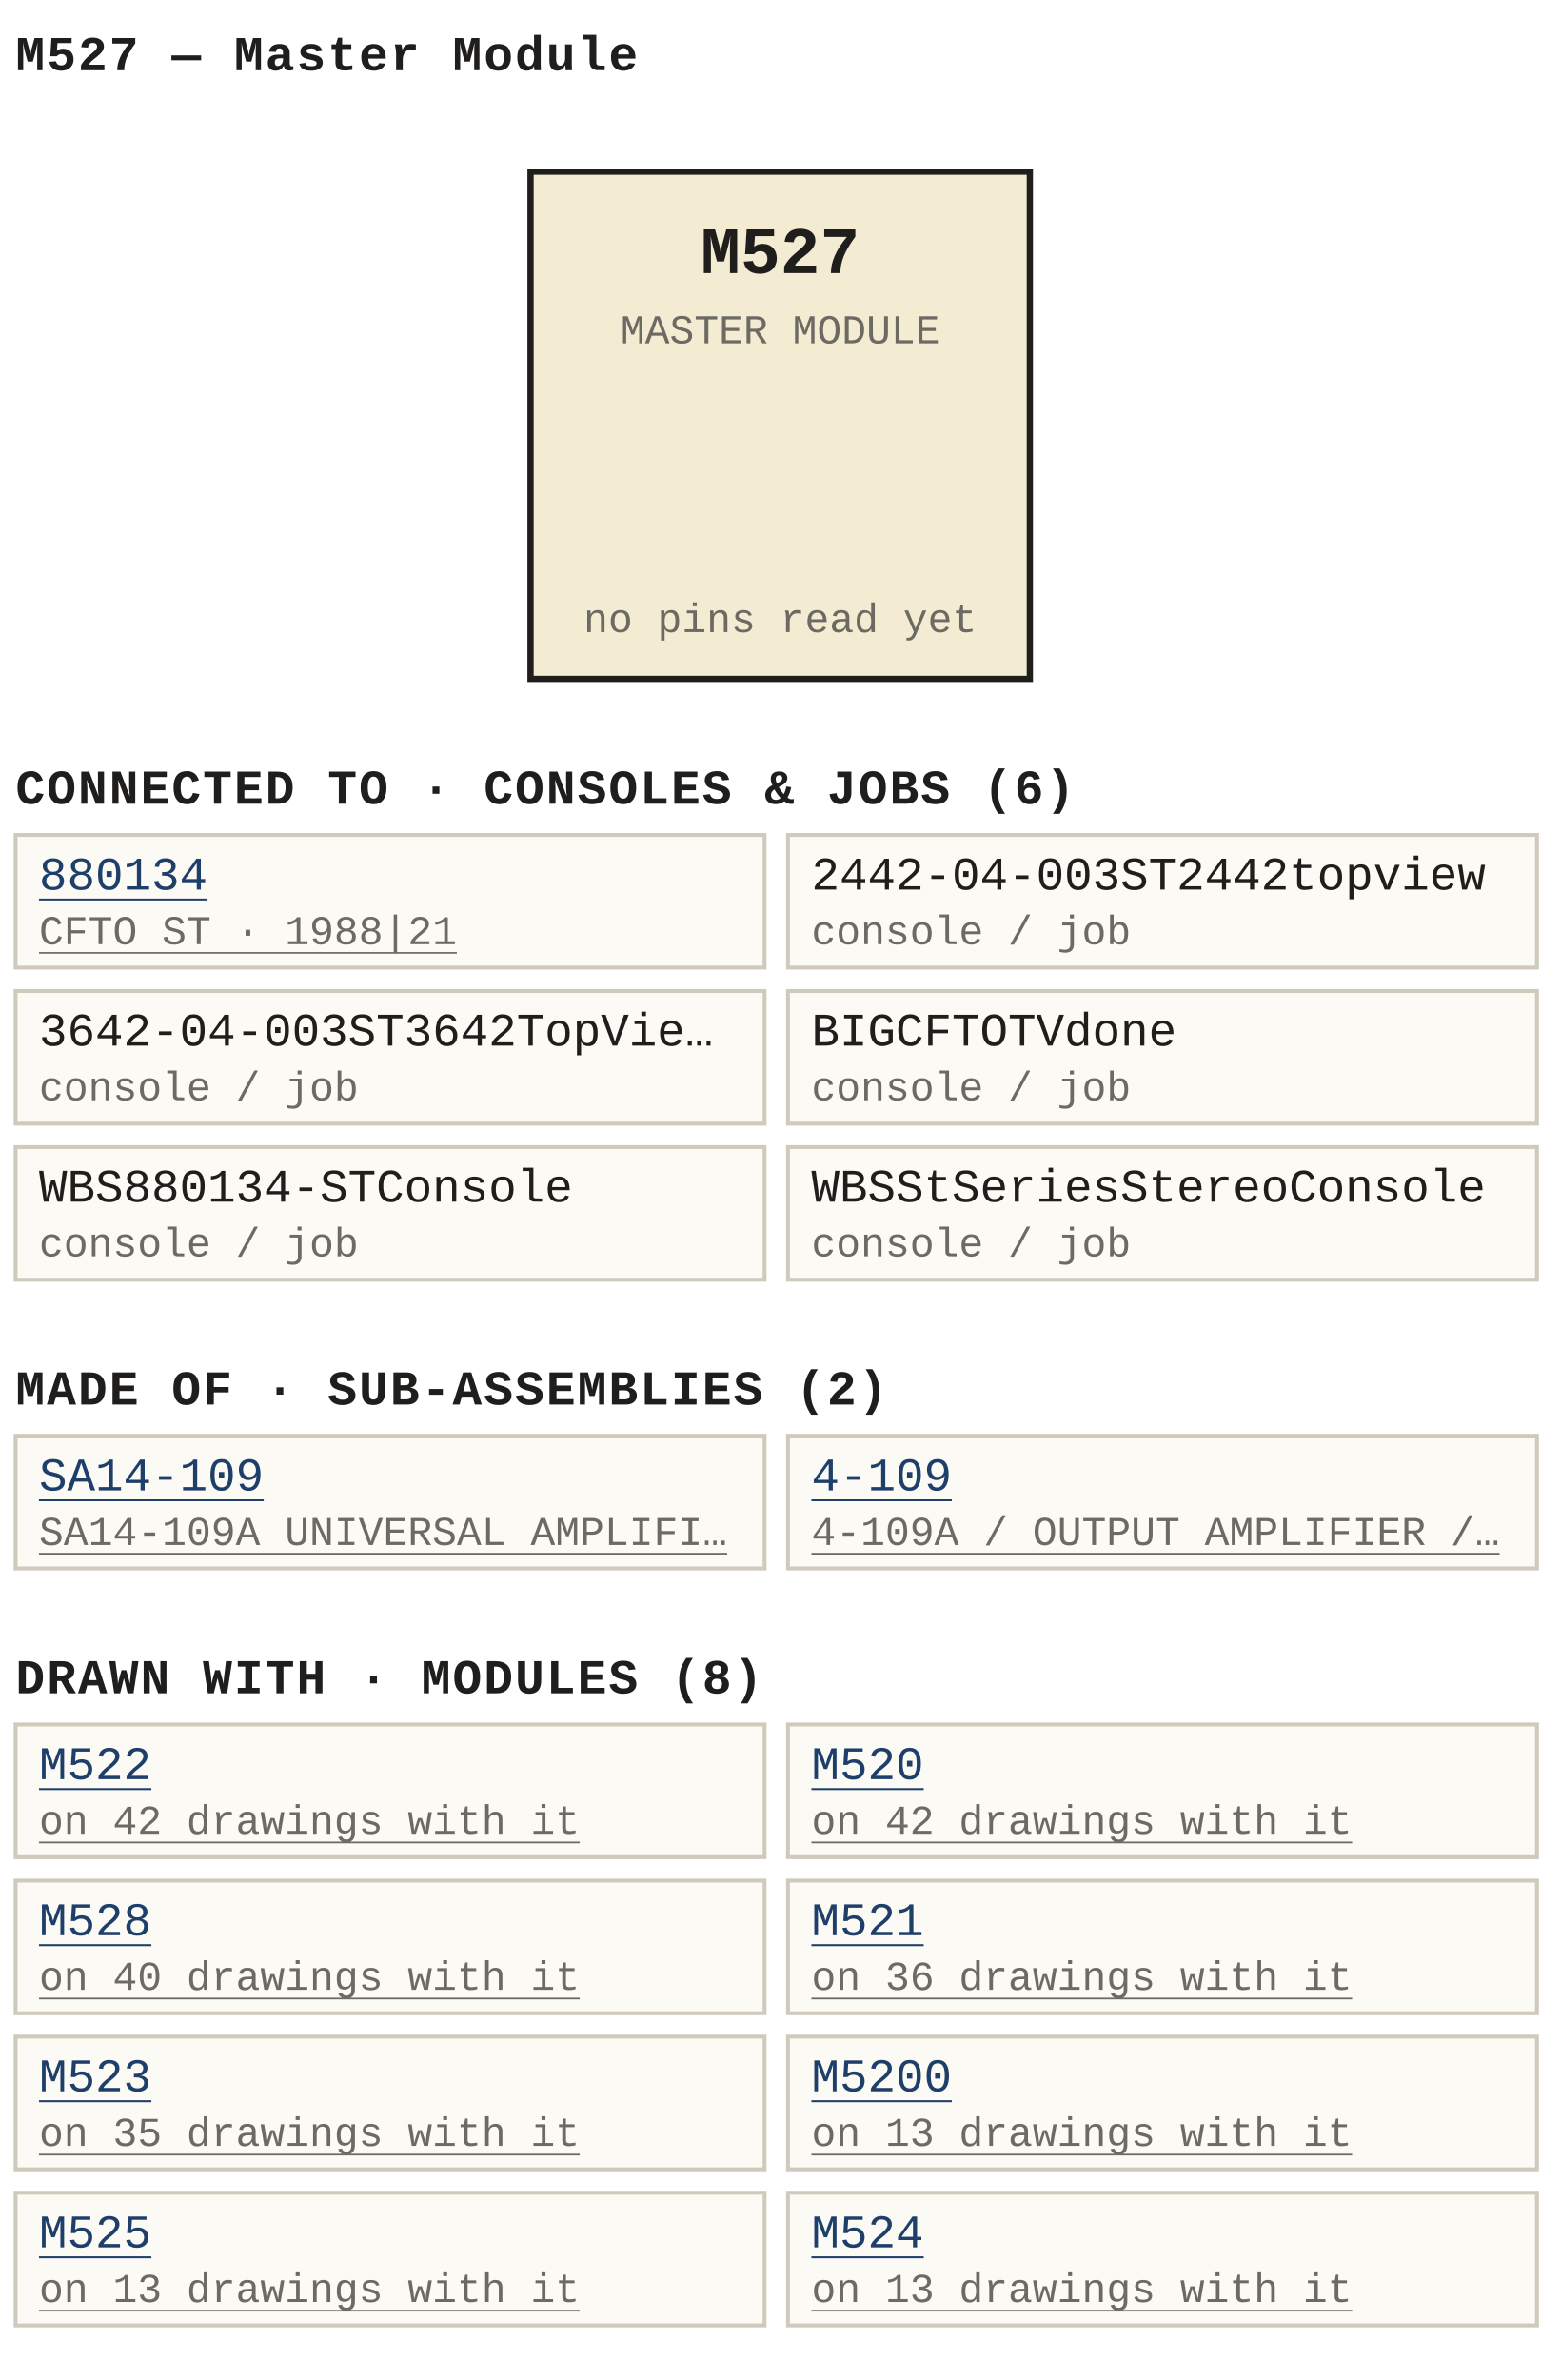
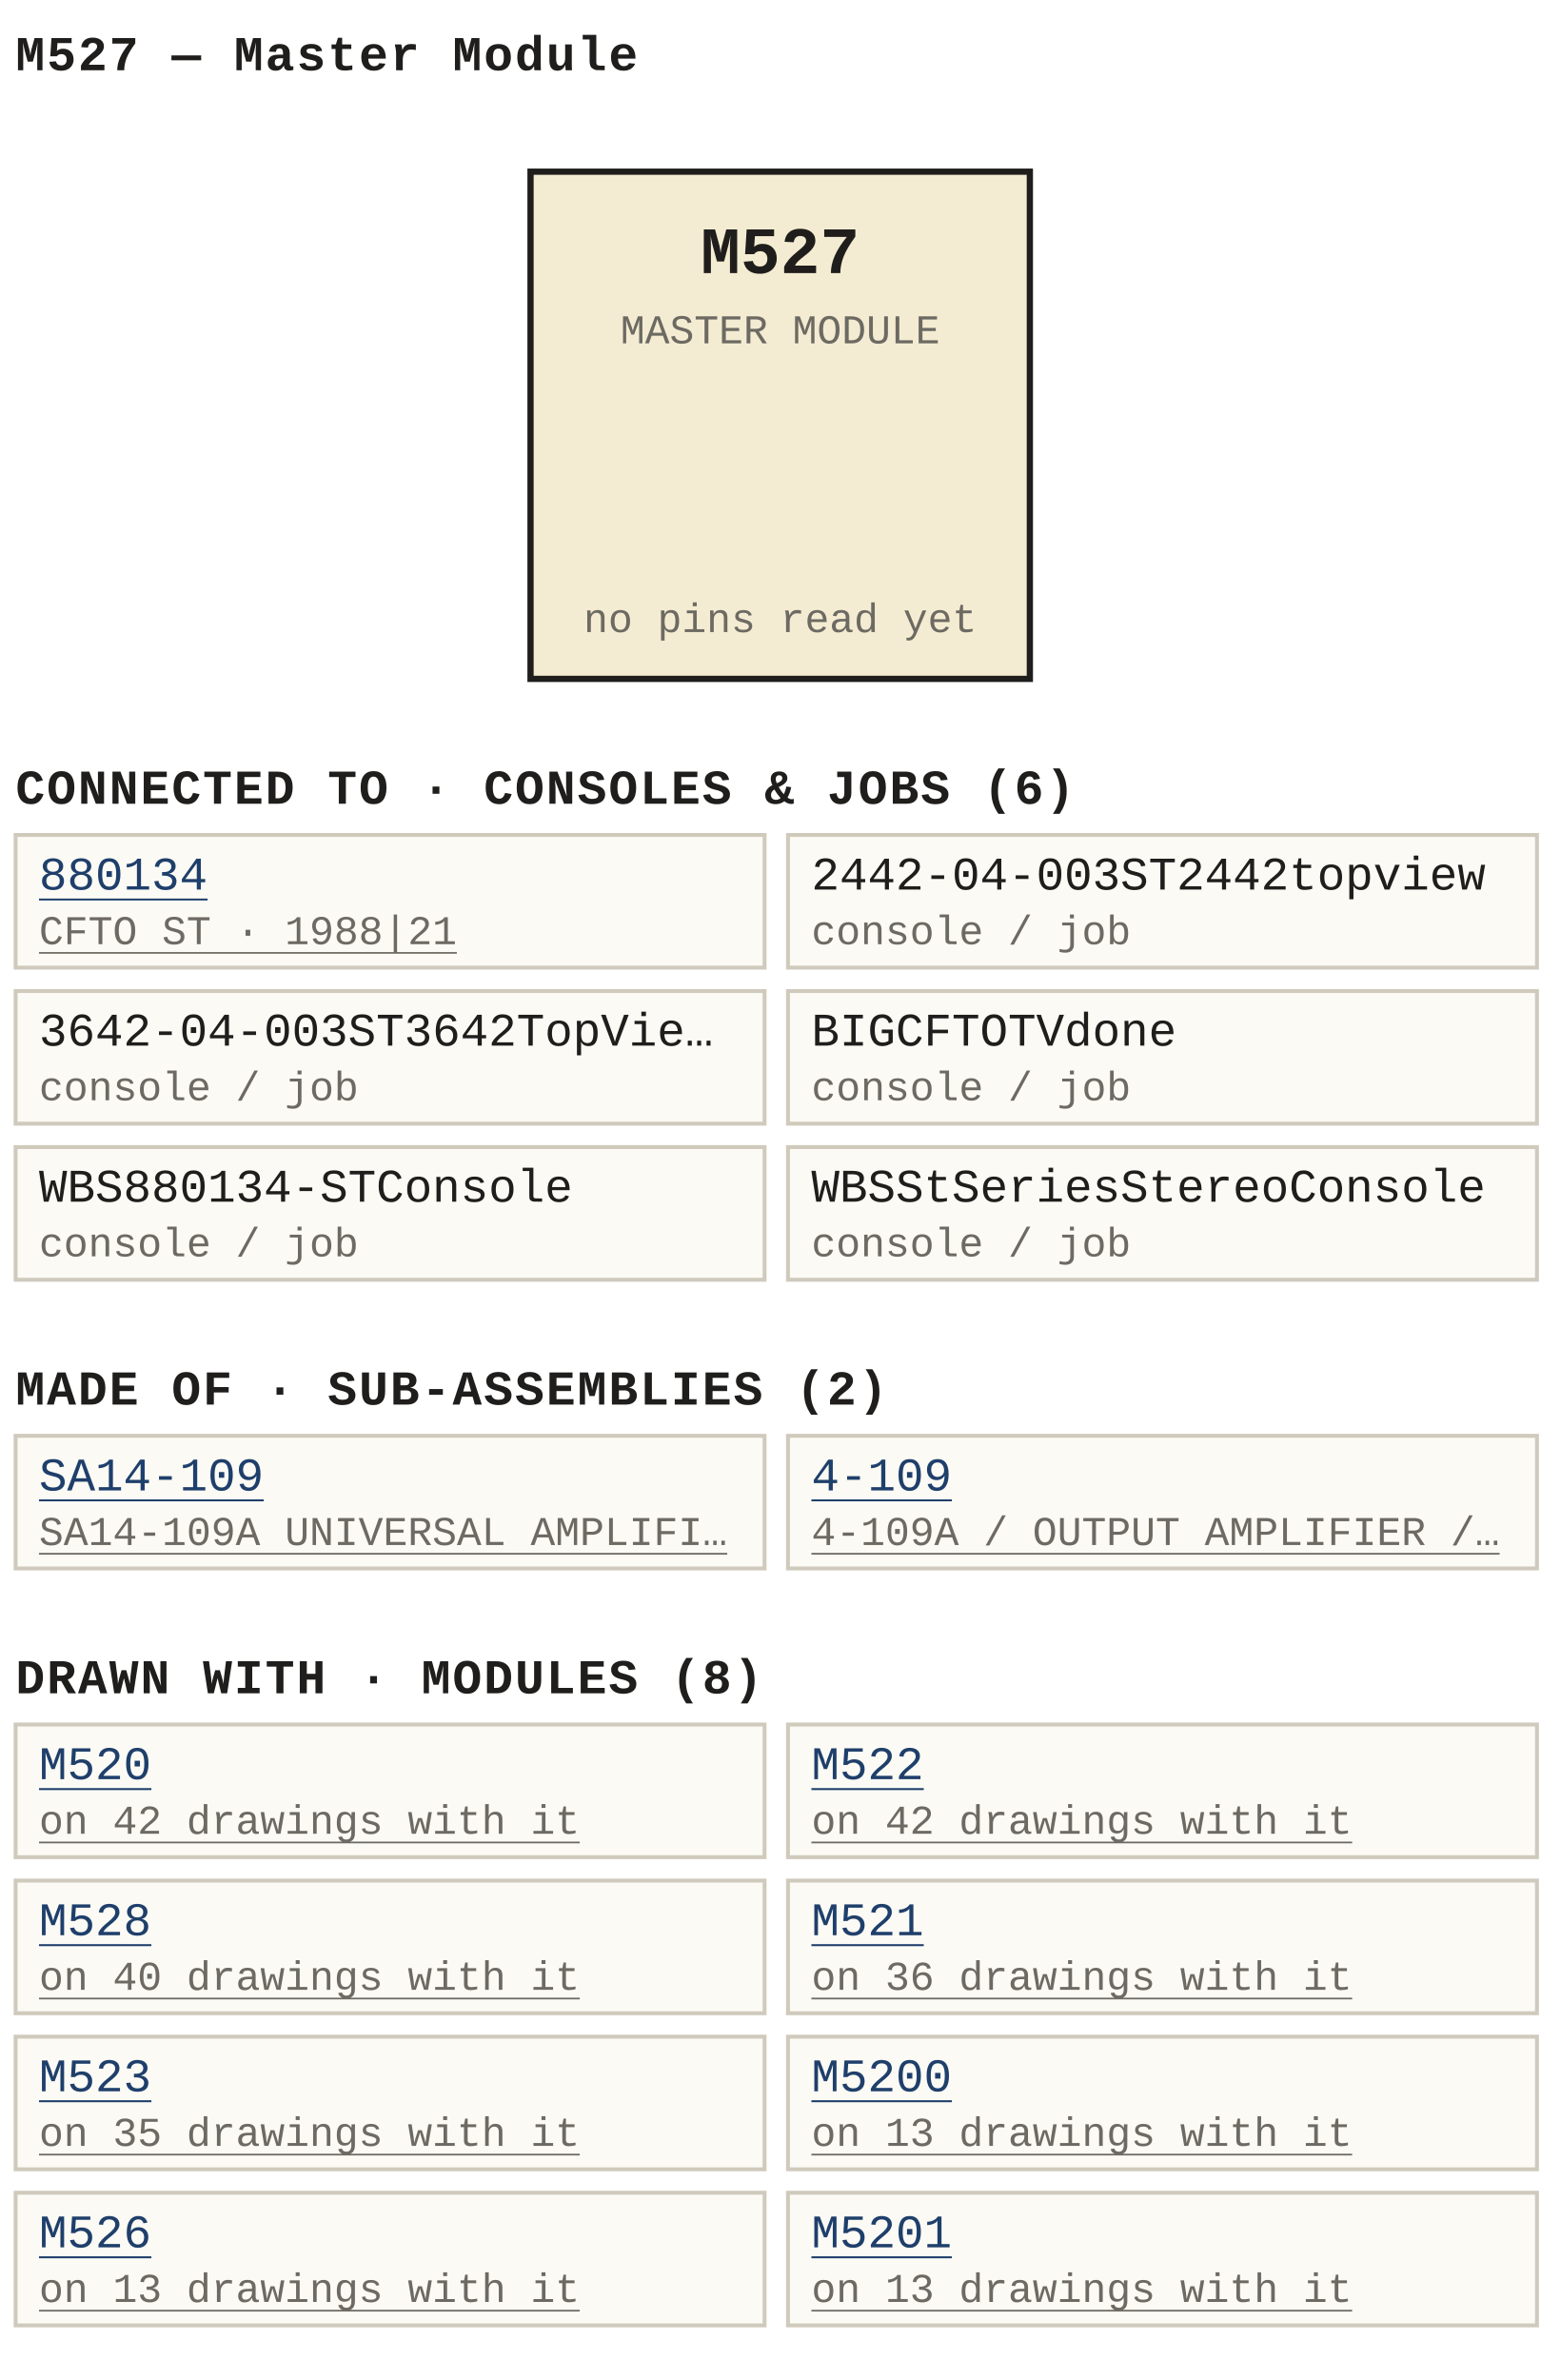
<svg xmlns="http://www.w3.org/2000/svg" class="wp" viewBox="0 0 400 610" width="400" height="610" role="img" aria-label="M527 connections" style="width:100%;max-width:500px;height:auto;background:#fbfaf4">
  <style>.wp text{font-family:"Courier Prime","Courier New",Courier,monospace;fill:#1f1e1c;font-size:12px} .wp .f{fill:#6d6a63;font-size:10.5px} .wp .h{font-size:12.5px;font-weight:700;letter-spacing:.04em} .wp .b{font-size:17px;font-weight:700} .wp a text{fill:#1f3f6b;text-decoration:underline} .wp a:hover rect{fill:#efe9d2}</style>
  <text x="4" y="18" class="h">M527 — Master Module</text>
  <rect x="136" y="44" width="128" height="130" fill="#f4ecd2" stroke="#1f1e1c" stroke-width="1.6" />
  <text x="200.0" y="70" class="b" text-anchor="middle">M527</text>
  <text x="200.0" y="88" class="f" text-anchor="middle">MASTER MODULE</text>
  <text x="200.0" y="162" class="f" text-anchor="middle">no pins read yet</text>
  <text x="4" y="206" class="h">CONNECTED TO · CONSOLES &amp; JOBS (6)</text>
  <a href="../../PAGES/Job-880134.html">
    <rect x="4" y="214" width="192" height="34" fill="#fbfaf4" stroke="#cfcabc" />
    <text x="10" y="228">880134</text>
    <text x="10" y="242" class="f">CFTO ST · 1988|21</text>
  </a>
  <rect x="202" y="214" width="192" height="34" fill="#fbfaf4" stroke="#cfcabc" />
  <text x="208" y="228">2442-04-003ST2442topview</text>
  <text x="208" y="242" class="f">console / job</text>
  <rect x="4" y="254" width="192" height="34" fill="#fbfaf4" stroke="#cfcabc" />
  <text x="10" y="268">3642-04-003ST3642TopVie…</text>
  <text x="10" y="282" class="f">console / job</text>
  <rect x="202" y="254" width="192" height="34" fill="#fbfaf4" stroke="#cfcabc" />
  <text x="208" y="268">BIGCFTOTVdone</text>
  <text x="208" y="282" class="f">console / job</text>
  <rect x="4" y="294" width="192" height="34" fill="#fbfaf4" stroke="#cfcabc" />
  <text x="10" y="308">WBS880134-STConsole</text>
  <text x="10" y="322" class="f">console / job</text>
  <rect x="202" y="294" width="192" height="34" fill="#fbfaf4" stroke="#cfcabc" />
  <text x="208" y="308">WBSStSeriesStereoConsole</text>
  <text x="208" y="322" class="f">console / job</text>
  <text x="4" y="360" class="h">MADE OF · SUB-ASSEMBLIES (2)</text>
  <a href="../../PAGES/Register-Circuit-boards-SA14-nnn.html#sa14-109">
    <rect x="4" y="368" width="192" height="34" fill="#fbfaf4" stroke="#cfcabc" />
    <text x="10" y="382">SA14-109</text>
    <text x="10" y="396" class="f">SA14-109A UNIVERSAL AMPLIFI…</text>
  </a>
  <a href="../../PAGES/Register-Sub-assemblies-n-nnn.html#4-109">
    <rect x="202" y="368" width="192" height="34" fill="#fbfaf4" stroke="#cfcabc" />
    <text x="208" y="382">4-109</text>
    <text x="208" y="396" class="f">4-109A / OUTPUT AMPLIFIER /…</text>
  </a>
  <text x="4" y="434" class="h">DRAWN WITH · MODULES (8)</text>
-   <a href="../../PAGES/M522.html">
+   <a href="../../PAGES/M520.html">
    <rect x="4" y="442" width="192" height="34" fill="#fbfaf4" stroke="#cfcabc" />
-     <text x="10" y="456">M522</text>
+     <text x="10" y="456">M520</text>
    <text x="10" y="470" class="f">on 42 drawings with it</text>
  </a>
-   <a href="../../PAGES/M520.html">
+   <a href="../../PAGES/M522.html">
    <rect x="202" y="442" width="192" height="34" fill="#fbfaf4" stroke="#cfcabc" />
-     <text x="208" y="456">M520</text>
+     <text x="208" y="456">M522</text>
    <text x="208" y="470" class="f">on 42 drawings with it</text>
  </a>
  <a href="../../PAGES/M528.html">
    <rect x="4" y="482" width="192" height="34" fill="#fbfaf4" stroke="#cfcabc" />
    <text x="10" y="496">M528</text>
    <text x="10" y="510" class="f">on 40 drawings with it</text>
  </a>
  <a href="../../PAGES/M521.html">
    <rect x="202" y="482" width="192" height="34" fill="#fbfaf4" stroke="#cfcabc" />
    <text x="208" y="496">M521</text>
    <text x="208" y="510" class="f">on 36 drawings with it</text>
  </a>
  <a href="../../PAGES/M523.html">
    <rect x="4" y="522" width="192" height="34" fill="#fbfaf4" stroke="#cfcabc" />
    <text x="10" y="536">M523</text>
    <text x="10" y="550" class="f">on 35 drawings with it</text>
  </a>
  <a href="../../PAGES/M5200.html">
    <rect x="202" y="522" width="192" height="34" fill="#fbfaf4" stroke="#cfcabc" />
    <text x="208" y="536">M5200</text>
    <text x="208" y="550" class="f">on 13 drawings with it</text>
  </a>
-   <a href="../../PAGES/M525.html">
+   <a href="../../PAGES/M526.html">
    <rect x="4" y="562" width="192" height="34" fill="#fbfaf4" stroke="#cfcabc" />
-     <text x="10" y="576">M525</text>
+     <text x="10" y="576">M526</text>
    <text x="10" y="590" class="f">on 13 drawings with it</text>
  </a>
-   <a href="../../PAGES/M524.html">
+   <a href="../../PAGES/M5201.html">
    <rect x="202" y="562" width="192" height="34" fill="#fbfaf4" stroke="#cfcabc" />
-     <text x="208" y="576">M524</text>
+     <text x="208" y="576">M5201</text>
    <text x="208" y="590" class="f">on 13 drawings with it</text>
  </a>
</svg>
